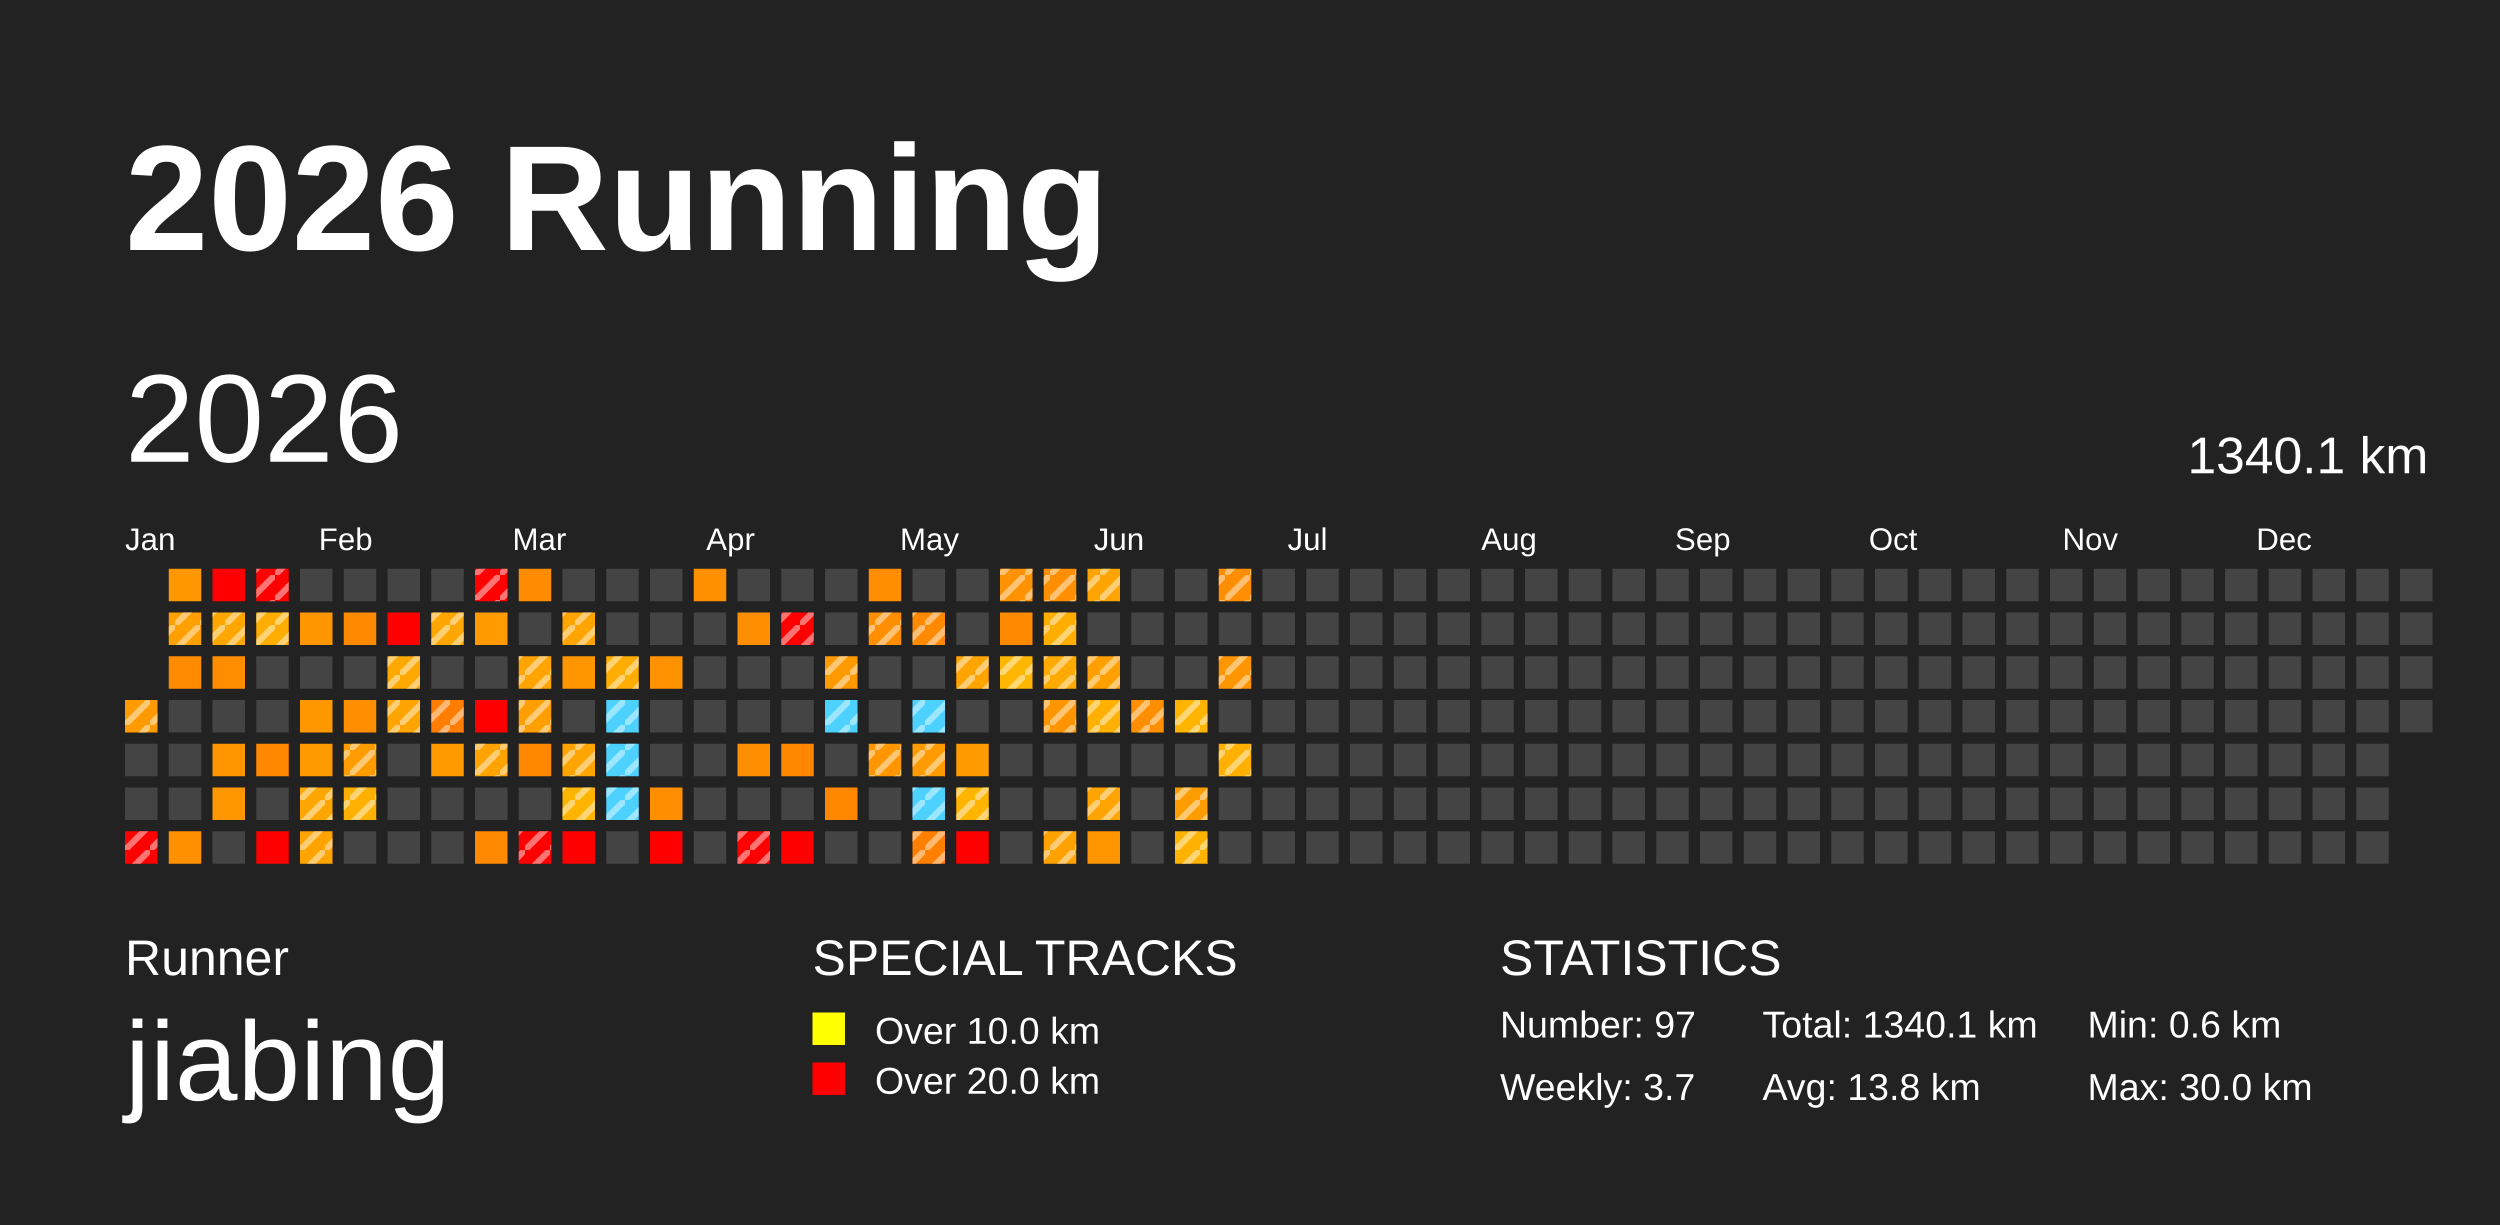
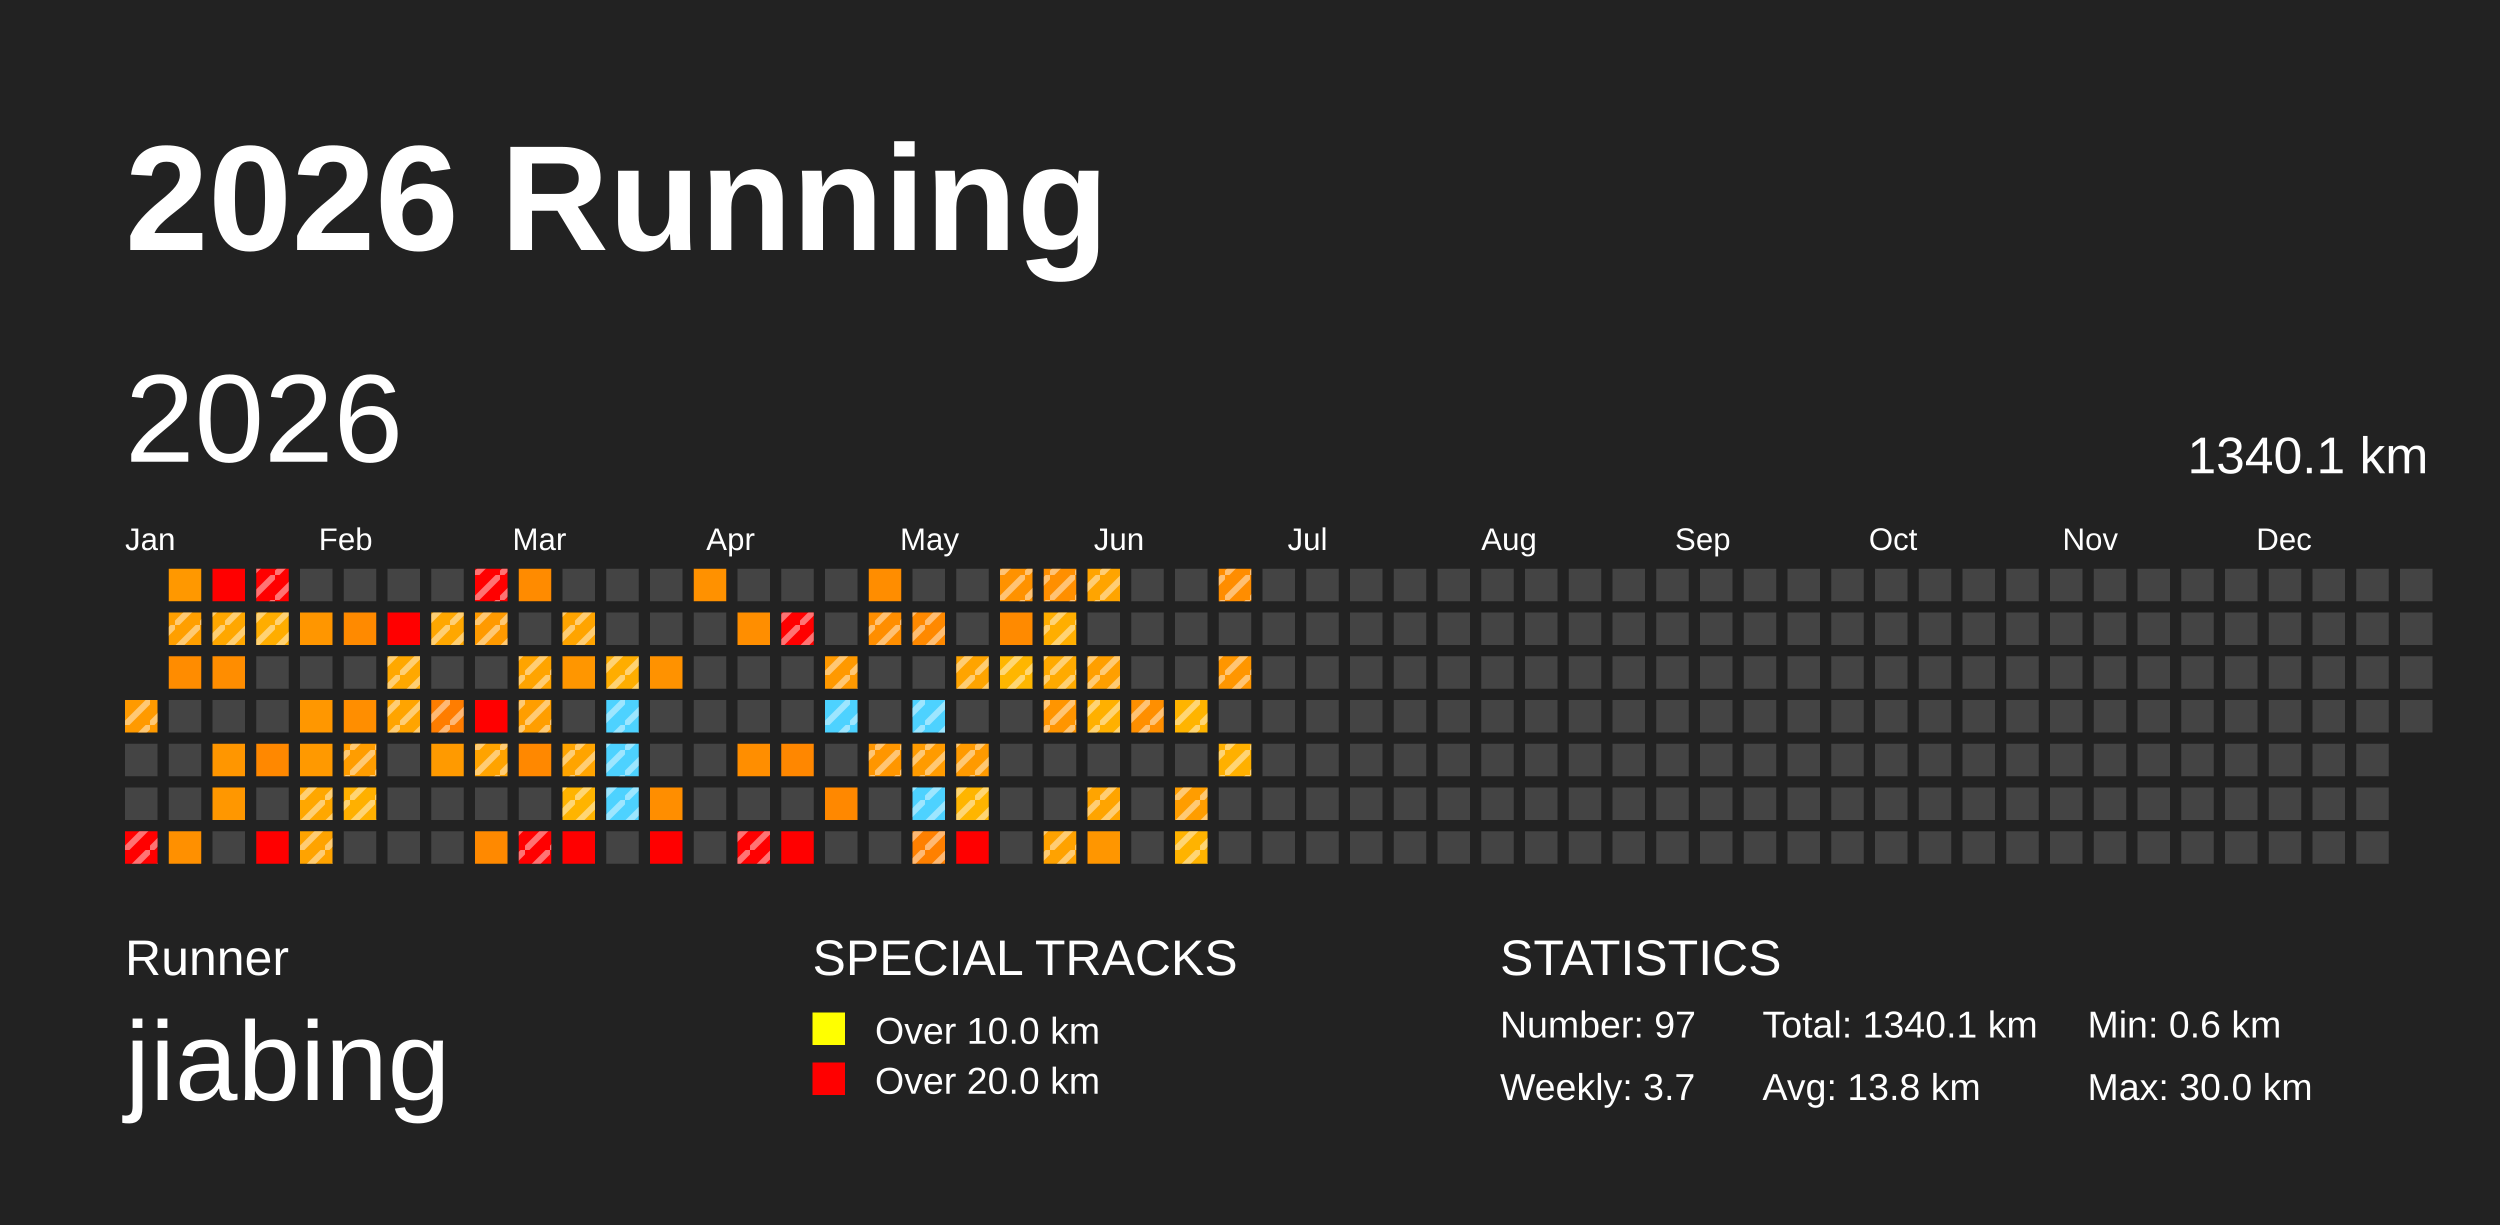
<svg xmlns="http://www.w3.org/2000/svg" baseProfile="full" height="98mm" version="1.1" viewBox="0,0,200,98" width="200mm">
  <defs>
    <pattern height="2" id="indoor-stripe" patternUnits="userSpaceOnUse" width="2">
      <line stroke="white" stroke-opacity="0.45" stroke-width="0.5" x1="0" x2="2" y1="2" y2="0" />
    </pattern>
  </defs>
  <rect fill="#222222" height="98" width="200" x="0" y="0" />
  <text fill="#FFFFFF" style="font-size:12px; font-family:Arial; font-weight:bold;" x="10" y="20">2026 Running</text>
  <text fill="#FFFFFF" style="font-size:4px; font-family:Arial" x="10" y="78">Runner</text>
  <text fill="#FFFFFF" style="font-size:9px; font-family:Arial" x="10" y="88">jiabing</text>
  <text fill="#FFFFFF" style="font-size:4px; font-family:Arial" x="65" y="78">SPECIAL TRACKS</text>
  <rect fill="yellow" height="2.6" width="2.6" x="65" y="81" />
  <text fill="#FFFFFF" style="font-size:3px; font-family:Arial" x="70" y="83.5">Over 10.0 km</text>
  <rect fill="red" height="2.6" width="2.6" x="65" y="85" />
  <text fill="#FFFFFF" style="font-size:3px; font-family:Arial" x="70" y="87.5">Over 20.0 km</text>
  <text fill="#FFFFFF" style="font-size:4px; font-family:Arial" x="120" y="78">STATISTICS</text>
  <text fill="#FFFFFF" style="font-size:3px; font-family:Arial" x="120" y="83">Number: 97</text>
  <text fill="#FFFFFF" style="font-size:3px; font-family:Arial" x="120" y="88">Weekly: 3.7</text>
  <text fill="#FFFFFF" style="font-size:3px; font-family:Arial" x="141" y="83">Total: 1340.1 km</text>
  <text fill="#FFFFFF" style="font-size:3px; font-family:Arial" x="141" y="88">Avg: 13.8 km</text>
  <text fill="#FFFFFF" style="font-size:3px; font-family:Arial" x="167" y="83">Min: 0.6 km</text>
  <text fill="#FFFFFF" style="font-size:3px; font-family:Arial" x="167" y="88">Max: 30.0 km</text>
  <text dominant-baseline="hanging" fill="#FFFFFF" style="font-size:10.0px; font-family:Arial;" x="10" y="30">2026</text>
  <text dominant-baseline="hanging" fill="#FFFFFF" style="font-size:4.125px; font-family:Arial;" x="175" y="35">1340.1 km</text>
  <text fill="#FFFFFF" style="font-size:2.5px; font-family:Arial" x="10.0" y="44">Jan</text>
  <text fill="#FFFFFF" style="font-size:2.5px; font-family:Arial" x="25.5" y="44">Feb</text>
  <text fill="#FFFFFF" style="font-size:2.5px; font-family:Arial" x="41.0" y="44">Mar</text>
  <text fill="#FFFFFF" style="font-size:2.5px; font-family:Arial" x="56.5" y="44">Apr</text>
  <text fill="#FFFFFF" style="font-size:2.5px; font-family:Arial" x="72.0" y="44">May</text>
  <text fill="#FFFFFF" style="font-size:2.5px; font-family:Arial" x="87.5" y="44">Jun</text>
  <text fill="#FFFFFF" style="font-size:2.5px; font-family:Arial" x="103.0" y="44">Jul</text>
  <text fill="#FFFFFF" style="font-size:2.5px; font-family:Arial" x="118.5" y="44">Aug</text>
  <text fill="#FFFFFF" style="font-size:2.5px; font-family:Arial" x="134.0" y="44">Sep</text>
  <text fill="#FFFFFF" style="font-size:2.5px; font-family:Arial" x="149.5" y="44">Oct</text>
  <text fill="#FFFFFF" style="font-size:2.5px; font-family:Arial" x="165.0" y="44">Nov</text>
  <text fill="#FFFFFF" style="font-size:2.5px; font-family:Arial" x="180.5" y="44">Dec</text>
  <rect fill="#ff9a00" height="2.6" width="2.6" x="10.0" y="56.0" />
  <rect fill="url(#indoor-stripe)" height="2.6" style="pointer-events: none;" width="2.6" x="10.0" y="56.0" />
  <rect fill="#444444" height="2.6" width="2.6" x="10.0" y="59.5" />
  <rect fill="#444444" height="2.6" width="2.6" x="10.0" y="63.0" />
  <rect fill="red" height="2.6" width="2.6" x="10.0" y="66.5" />
  <rect fill="url(#indoor-stripe)" height="2.6" style="pointer-events: none;" width="2.6" x="10.0" y="66.5" />
  <rect fill="#ff9800" height="2.6" width="2.6" x="13.5" y="45.5" />
  <rect fill="#ff9f00" height="2.6" width="2.6" x="13.5" y="49.0" />
  <rect fill="url(#indoor-stripe)" height="2.6" style="pointer-events: none;" width="2.6" x="13.5" y="49.0" />
  <rect fill="#ff8c00" height="2.6" width="2.6" x="13.5" y="52.5" />
  <rect fill="#444444" height="2.6" width="2.6" x="13.5" y="56.0" />
  <rect fill="#444444" height="2.6" width="2.6" x="13.5" y="59.5" />
  <rect fill="#444444" height="2.6" width="2.6" x="13.5" y="63.0" />
  <rect fill="#ff9000" height="2.6" width="2.6" x="13.5" y="66.5" />
  <rect fill="red" height="2.6" width="2.6" x="17.0" y="45.5" />
  <rect fill="#ffa700" height="2.6" width="2.6" x="17.0" y="49.0" />
  <rect fill="url(#indoor-stripe)" height="2.6" style="pointer-events: none;" width="2.6" x="17.0" y="49.0" />
  <rect fill="#ff8d00" height="2.6" width="2.6" x="17.0" y="52.5" />
  <rect fill="#444444" height="2.6" width="2.6" x="17.0" y="56.0" />
  <rect fill="#ff9600" height="2.6" width="2.6" x="17.0" y="59.5" />
  <rect fill="#ff9700" height="2.6" width="2.6" x="17.0" y="63.0" />
  <rect fill="#444444" height="2.6" width="2.6" x="17.0" y="66.5" />
  <rect fill="red" height="2.6" width="2.6" x="20.5" y="45.5" />
  <rect fill="url(#indoor-stripe)" height="2.6" style="pointer-events: none;" width="2.6" x="20.5" y="45.5" />
  <rect fill="#ffad00" height="2.6" width="2.6" x="20.5" y="49.0" />
  <rect fill="url(#indoor-stripe)" height="2.6" style="pointer-events: none;" width="2.6" x="20.5" y="49.0" />
  <rect fill="#444444" height="2.6" width="2.6" x="20.5" y="52.5" />
  <rect fill="#444444" height="2.6" width="2.6" x="20.5" y="56.0" />
  <rect fill="#ff8800" height="2.6" width="2.6" x="20.5" y="59.5" />
  <rect fill="#444444" height="2.6" width="2.6" x="20.5" y="63.0" />
  <rect fill="red" height="2.6" width="2.6" x="20.5" y="66.5" />
  <rect fill="#444444" height="2.6" width="2.6" x="24.0" y="45.5" />
  <rect fill="#ff9600" height="2.6" width="2.6" x="24.0" y="49.0" />
  <rect fill="#444444" height="2.6" width="2.6" x="24.0" y="52.5" />
  <rect fill="#ff9700" height="2.6" width="2.6" x="24.0" y="56.0" />
  <rect fill="#ff9900" height="2.6" width="2.6" x="24.0" y="59.5" />
  <rect fill="#ffa700" height="2.6" width="2.6" x="24.0" y="63.0" />
  <rect fill="url(#indoor-stripe)" height="2.6" style="pointer-events: none;" width="2.6" x="24.0" y="63.0" />
  <rect fill="#ffa300" height="2.6" width="2.6" x="24.0" y="66.5" />
  <rect fill="url(#indoor-stripe)" height="2.6" style="pointer-events: none;" width="2.6" x="24.0" y="66.5" />
  <rect fill="#444444" height="2.6" width="2.6" x="27.5" y="45.5" />
  <rect fill="#ff8a00" height="2.6" width="2.6" x="27.5" y="49.0" />
  <rect fill="#444444" height="2.6" width="2.6" x="27.5" y="52.5" />
  <rect fill="#ff8e00" height="2.6" width="2.6" x="27.5" y="56.0" />
  <rect fill="#ff9d00" height="2.6" width="2.6" x="27.5" y="59.5" />
  <rect fill="url(#indoor-stripe)" height="2.6" style="pointer-events: none;" width="2.6" x="27.5" y="59.5" />
  <rect fill="#ffb000" height="2.6" width="2.6" x="27.5" y="63.0" />
  <rect fill="url(#indoor-stripe)" height="2.6" style="pointer-events: none;" width="2.6" x="27.5" y="63.0" />
  <rect fill="#444444" height="2.6" width="2.6" x="27.5" y="66.5" />
  <rect fill="#444444" height="2.6" width="2.6" x="31.0" y="45.5" />
  <rect fill="red" height="2.6" width="2.6" x="31.0" y="49.0" />
  <rect fill="#ffa800" height="2.6" width="2.6" x="31.0" y="52.5" />
  <rect fill="url(#indoor-stripe)" height="2.6" style="pointer-events: none;" width="2.6" x="31.0" y="52.5" />
  <rect fill="#ffa400" height="2.6" width="2.6" x="31.0" y="56.0" />
  <rect fill="url(#indoor-stripe)" height="2.6" style="pointer-events: none;" width="2.6" x="31.0" y="56.0" />
  <rect fill="#444444" height="2.6" width="2.6" x="31.0" y="59.5" />
  <rect fill="#444444" height="2.6" width="2.6" x="31.0" y="63.0" />
  <rect fill="#444444" height="2.6" width="2.6" x="31.0" y="66.5" />
  <rect fill="#444444" height="2.6" width="2.6" x="34.5" y="45.5" />
  <rect fill="#ffa700" height="2.6" width="2.6" x="34.5" y="49.0" />
  <rect fill="url(#indoor-stripe)" height="2.6" style="pointer-events: none;" width="2.6" x="34.5" y="49.0" />
  <rect fill="#444444" height="2.6" width="2.6" x="34.5" y="52.5" />
  <rect fill="#ff7d00" height="2.6" width="2.6" x="34.5" y="56.0" />
  <rect fill="url(#indoor-stripe)" height="2.6" style="pointer-events: none;" width="2.6" x="34.5" y="56.0" />
  <rect fill="#ff9a00" height="2.6" width="2.6" x="34.5" y="59.5" />
  <rect fill="#444444" height="2.6" width="2.6" x="34.5" y="63.0" />
  <rect fill="#444444" height="2.6" width="2.6" x="34.5" y="66.5" />
  <rect fill="red" height="2.6" width="2.6" x="38.0" y="45.5" />
  <rect fill="url(#indoor-stripe)" height="2.6" style="pointer-events: none;" width="2.6" x="38.0" y="45.5" />
  <rect fill="#ff9a00" height="2.6" width="2.6" x="38.0" y="49.0" />
+   <rect fill="url(#indoor-stripe)" height="2.6" style="pointer-events: none;" width="2.6" x="38.0" y="49.0" />
  <rect fill="#444444" height="2.6" width="2.6" x="38.0" y="52.5" />
  <rect fill="red" height="2.6" width="2.6" x="38.0" y="56.0" />
  <rect fill="#ffa300" height="2.6" width="2.6" x="38.0" y="59.5" />
  <rect fill="url(#indoor-stripe)" height="2.6" style="pointer-events: none;" width="2.6" x="38.0" y="59.5" />
  <rect fill="#444444" height="2.6" width="2.6" x="38.0" y="63.0" />
  <rect fill="#ff8900" height="2.6" width="2.6" x="38.0" y="66.5" />
  <rect fill="#ff8b00" height="2.6" width="2.6" x="41.5" y="45.5" />
  <rect fill="#444444" height="2.6" width="2.6" x="41.5" y="49.0" />
  <rect fill="#ffa400" height="2.6" width="2.6" x="41.5" y="52.5" />
  <rect fill="url(#indoor-stripe)" height="2.6" style="pointer-events: none;" width="2.6" x="41.5" y="52.5" />
  <rect fill="#ff9e00" height="2.6" width="2.6" x="41.5" y="56.0" />
  <rect fill="url(#indoor-stripe)" height="2.6" style="pointer-events: none;" width="2.6" x="41.5" y="56.0" />
  <rect fill="#ff8800" height="2.6" width="2.6" x="41.5" y="59.5" />
  <rect fill="#444444" height="2.6" width="2.6" x="41.5" y="63.0" />
  <rect fill="red" height="2.6" width="2.6" x="41.5" y="66.5" />
  <rect fill="url(#indoor-stripe)" height="2.6" style="pointer-events: none;" width="2.6" x="41.5" y="66.5" />
  <rect fill="#444444" height="2.6" width="2.6" x="45.0" y="45.5" />
  <rect fill="#ffa400" height="2.6" width="2.6" x="45.0" y="49.0" />
  <rect fill="url(#indoor-stripe)" height="2.6" style="pointer-events: none;" width="2.6" x="45.0" y="49.0" />
  <rect fill="#ff9600" height="2.6" width="2.6" x="45.0" y="52.5" />
  <rect fill="#444444" height="2.6" width="2.6" x="45.0" y="56.0" />
  <rect fill="#ffa400" height="2.6" width="2.6" x="45.0" y="59.5" />
  <rect fill="url(#indoor-stripe)" height="2.6" style="pointer-events: none;" width="2.6" x="45.0" y="59.5" />
  <rect fill="#ffb400" height="2.6" width="2.6" x="45.0" y="63.0" />
  <rect fill="url(#indoor-stripe)" height="2.6" style="pointer-events: none;" width="2.6" x="45.0" y="63.0" />
  <rect fill="red" height="2.6" width="2.6" x="45.0" y="66.5" />
  <rect fill="#444444" height="2.6" width="2.6" x="48.5" y="45.5" />
  <rect fill="#444444" height="2.6" width="2.6" x="48.5" y="49.0" />
  <rect fill="#ffad00" height="2.6" width="2.6" x="48.5" y="52.5" />
  <rect fill="url(#indoor-stripe)" height="2.6" style="pointer-events: none;" width="2.6" x="48.5" y="52.5" />
  <rect fill="#4dd2ff" height="2.6" width="2.6" x="48.5" y="56.0" />
  <rect fill="url(#indoor-stripe)" height="2.6" style="pointer-events: none;" width="2.6" x="48.5" y="56.0" />
  <rect fill="#4dd2ff" height="2.6" width="2.6" x="48.5" y="59.5" />
  <rect fill="url(#indoor-stripe)" height="2.6" style="pointer-events: none;" width="2.6" x="48.5" y="59.5" />
  <rect fill="#4dd2ff" height="2.6" width="2.6" x="48.5" y="63.0" />
  <rect fill="url(#indoor-stripe)" height="2.6" style="pointer-events: none;" width="2.6" x="48.5" y="63.0" />
  <rect fill="#444444" height="2.6" width="2.6" x="48.5" y="66.5" />
  <rect fill="#444444" height="2.6" width="2.6" x="52.0" y="45.5" />
  <rect fill="#444444" height="2.6" width="2.6" x="52.0" y="49.0" />
  <rect fill="#ff9200" height="2.6" width="2.6" x="52.0" y="52.5" />
  <rect fill="#444444" height="2.6" width="2.6" x="52.0" y="56.0" />
  <rect fill="#444444" height="2.6" width="2.6" x="52.0" y="59.5" />
  <rect fill="#ff8e00" height="2.6" width="2.6" x="52.0" y="63.0" />
  <rect fill="red" height="2.6" width="2.6" x="52.0" y="66.5" />
  <rect fill="#ff9100" height="2.6" width="2.6" x="55.5" y="45.5" />
  <rect fill="#444444" height="2.6" width="2.6" x="55.5" y="49.0" />
  <rect fill="#444444" height="2.6" width="2.6" x="55.5" y="52.5" />
  <rect fill="#444444" height="2.6" width="2.6" x="55.5" y="56.0" />
  <rect fill="#444444" height="2.6" width="2.6" x="55.5" y="59.5" />
  <rect fill="#444444" height="2.6" width="2.6" x="55.5" y="63.0" />
  <rect fill="#444444" height="2.6" width="2.6" x="55.5" y="66.5" />
  <rect fill="#444444" height="2.6" width="2.6" x="59.0" y="45.5" />
  <rect fill="#ff8e00" height="2.6" width="2.6" x="59.0" y="49.0" />
  <rect fill="#444444" height="2.6" width="2.6" x="59.0" y="52.5" />
  <rect fill="#444444" height="2.6" width="2.6" x="59.0" y="56.0" />
  <rect fill="#ff8e00" height="2.6" width="2.6" x="59.0" y="59.5" />
  <rect fill="#444444" height="2.6" width="2.6" x="59.0" y="63.0" />
  <rect fill="red" height="2.6" width="2.6" x="59.0" y="66.5" />
  <rect fill="url(#indoor-stripe)" height="2.6" style="pointer-events: none;" width="2.6" x="59.0" y="66.5" />
  <rect fill="#444444" height="2.6" width="2.6" x="62.5" y="45.5" />
  <rect fill="red" height="2.6" width="2.6" x="62.5" y="49.0" />
  <rect fill="url(#indoor-stripe)" height="2.6" style="pointer-events: none;" width="2.6" x="62.5" y="49.0" />
  <rect fill="#444444" height="2.6" width="2.6" x="62.5" y="52.5" />
  <rect fill="#444444" height="2.6" width="2.6" x="62.5" y="56.0" />
  <rect fill="#ff8700" height="2.6" width="2.6" x="62.5" y="59.5" />
  <rect fill="#444444" height="2.6" width="2.6" x="62.5" y="63.0" />
  <rect fill="red" height="2.6" width="2.6" x="62.5" y="66.5" />
  <rect fill="#444444" height="2.6" width="2.6" x="66.0" y="45.5" />
  <rect fill="#444444" height="2.6" width="2.6" x="66.0" y="49.0" />
  <rect fill="#ff9900" height="2.6" width="2.6" x="66.0" y="52.5" />
  <rect fill="url(#indoor-stripe)" height="2.6" style="pointer-events: none;" width="2.6" x="66.0" y="52.5" />
  <rect fill="#4dd2ff" height="2.6" width="2.6" x="66.0" y="56.0" />
  <rect fill="url(#indoor-stripe)" height="2.6" style="pointer-events: none;" width="2.6" x="66.0" y="56.0" />
  <rect fill="#444444" height="2.6" width="2.6" x="66.0" y="59.5" />
  <rect fill="#ff8800" height="2.6" width="2.6" x="66.0" y="63.0" />
  <rect fill="#444444" height="2.6" width="2.6" x="66.0" y="66.5" />
  <rect fill="#ff8d00" height="2.6" width="2.6" x="69.5" y="45.5" />
  <rect fill="#ff8e00" height="2.6" width="2.6" x="69.5" y="49.0" />
  <rect fill="url(#indoor-stripe)" height="2.6" style="pointer-events: none;" width="2.6" x="69.5" y="49.0" />
  <rect fill="#444444" height="2.6" width="2.6" x="69.5" y="52.5" />
  <rect fill="#444444" height="2.6" width="2.6" x="69.5" y="56.0" />
  <rect fill="#ff9600" height="2.6" width="2.6" x="69.5" y="59.5" />
  <rect fill="url(#indoor-stripe)" height="2.6" style="pointer-events: none;" width="2.6" x="69.5" y="59.5" />
  <rect fill="#444444" height="2.6" width="2.6" x="69.5" y="63.0" />
  <rect fill="#444444" height="2.6" width="2.6" x="69.5" y="66.5" />
  <rect fill="#444444" height="2.6" width="2.6" x="73.0" y="45.5" />
  <rect fill="#ff8900" height="2.6" width="2.6" x="73.0" y="49.0" />
  <rect fill="url(#indoor-stripe)" height="2.6" style="pointer-events: none;" width="2.6" x="73.0" y="49.0" />
  <rect fill="#444444" height="2.6" width="2.6" x="73.0" y="52.5" />
  <rect fill="#4dd2ff" height="2.6" width="2.6" x="73.0" y="56.0" />
  <rect fill="url(#indoor-stripe)" height="2.6" style="pointer-events: none;" width="2.6" x="73.0" y="56.0" />
  <rect fill="#ff9b00" height="2.6" width="2.6" x="73.0" y="59.5" />
  <rect fill="url(#indoor-stripe)" height="2.6" style="pointer-events: none;" width="2.6" x="73.0" y="59.5" />
  <rect fill="#4dd2ff" height="2.6" width="2.6" x="73.0" y="63.0" />
  <rect fill="url(#indoor-stripe)" height="2.6" style="pointer-events: none;" width="2.6" x="73.0" y="63.0" />
  <rect fill="#ff8000" height="2.6" width="2.6" x="73.0" y="66.5" />
  <rect fill="url(#indoor-stripe)" height="2.6" style="pointer-events: none;" width="2.6" x="73.0" y="66.5" />
  <rect fill="#444444" height="2.6" width="2.6" x="76.5" y="45.5" />
  <rect fill="#444444" height="2.6" width="2.6" x="76.5" y="49.0" />
  <rect fill="#ffa400" height="2.6" width="2.6" x="76.5" y="52.5" />
  <rect fill="url(#indoor-stripe)" height="2.6" style="pointer-events: none;" width="2.6" x="76.5" y="52.5" />
  <rect fill="#444444" height="2.6" width="2.6" x="76.5" y="56.0" />
  <rect fill="#ff9a00" height="2.6" width="2.6" x="76.5" y="59.5" />
+   <rect fill="url(#indoor-stripe)" height="2.6" style="pointer-events: none;" width="2.6" x="76.5" y="59.5" />
  <rect fill="#ffb500" height="2.6" width="2.6" x="76.5" y="63.0" />
  <rect fill="url(#indoor-stripe)" height="2.6" style="pointer-events: none;" width="2.6" x="76.5" y="63.0" />
  <rect fill="red" height="2.6" width="2.6" x="76.5" y="66.5" />
  <rect fill="#ff9200" height="2.6" width="2.6" x="80.0" y="45.5" />
  <rect fill="url(#indoor-stripe)" height="2.6" style="pointer-events: none;" width="2.6" x="80.0" y="45.5" />
  <rect fill="#ff8a00" height="2.6" width="2.6" x="80.0" y="49.0" />
  <rect fill="#ffb600" height="2.6" width="2.6" x="80.0" y="52.5" />
  <rect fill="url(#indoor-stripe)" height="2.6" style="pointer-events: none;" width="2.6" x="80.0" y="52.5" />
  <rect fill="#444444" height="2.6" width="2.6" x="80.0" y="56.0" />
  <rect fill="#444444" height="2.6" width="2.6" x="80.0" y="59.5" />
  <rect fill="#444444" height="2.6" width="2.6" x="80.0" y="63.0" />
  <rect fill="#444444" height="2.6" width="2.6" x="80.0" y="66.5" />
  <rect fill="#ff8f00" height="2.6" width="2.6" x="83.5" y="45.5" />
  <rect fill="url(#indoor-stripe)" height="2.6" style="pointer-events: none;" width="2.6" x="83.5" y="45.5" />
  <rect fill="#ffae00" height="2.6" width="2.6" x="83.5" y="49.0" />
  <rect fill="url(#indoor-stripe)" height="2.6" style="pointer-events: none;" width="2.6" x="83.5" y="49.0" />
  <rect fill="#ffaa00" height="2.6" width="2.6" x="83.5" y="52.5" />
  <rect fill="url(#indoor-stripe)" height="2.6" style="pointer-events: none;" width="2.6" x="83.5" y="52.5" />
  <rect fill="#ff9500" height="2.6" width="2.6" x="83.5" y="56.0" />
  <rect fill="url(#indoor-stripe)" height="2.6" style="pointer-events: none;" width="2.6" x="83.5" y="56.0" />
  <rect fill="#444444" height="2.6" width="2.6" x="83.5" y="59.5" />
  <rect fill="#444444" height="2.6" width="2.6" x="83.5" y="63.0" />
  <rect fill="#ffa200" height="2.6" width="2.6" x="83.5" y="66.5" />
  <rect fill="url(#indoor-stripe)" height="2.6" style="pointer-events: none;" width="2.6" x="83.5" y="66.5" />
  <rect fill="#ffa400" height="2.6" width="2.6" x="87.0" y="45.5" />
  <rect fill="url(#indoor-stripe)" height="2.6" style="pointer-events: none;" width="2.6" x="87.0" y="45.5" />
  <rect fill="#444444" height="2.6" width="2.6" x="87.0" y="49.0" />
  <rect fill="#ff9f00" height="2.6" width="2.6" x="87.0" y="52.5" />
  <rect fill="url(#indoor-stripe)" height="2.6" style="pointer-events: none;" width="2.6" x="87.0" y="52.5" />
  <rect fill="#ffb000" height="2.6" width="2.6" x="87.0" y="56.0" />
  <rect fill="url(#indoor-stripe)" height="2.6" style="pointer-events: none;" width="2.6" x="87.0" y="56.0" />
  <rect fill="#444444" height="2.6" width="2.6" x="87.0" y="59.5" />
  <rect fill="#ffa400" height="2.6" width="2.6" x="87.0" y="63.0" />
  <rect fill="url(#indoor-stripe)" height="2.6" style="pointer-events: none;" width="2.6" x="87.0" y="63.0" />
  <rect fill="#ff9600" height="2.6" width="2.6" x="87.0" y="66.5" />
  <rect fill="#444444" height="2.6" width="2.6" x="90.5" y="45.5" />
  <rect fill="#444444" height="2.6" width="2.6" x="90.5" y="49.0" />
  <rect fill="#444444" height="2.6" width="2.6" x="90.5" y="52.5" />
  <rect fill="#ff8f00" height="2.6" width="2.6" x="90.5" y="56.0" />
  <rect fill="url(#indoor-stripe)" height="2.6" style="pointer-events: none;" width="2.6" x="90.5" y="56.0" />
  <rect fill="#444444" height="2.6" width="2.6" x="90.5" y="59.5" />
  <rect fill="#444444" height="2.6" width="2.6" x="90.5" y="63.0" />
  <rect fill="#444444" height="2.6" width="2.6" x="90.5" y="66.5" />
  <rect fill="#444444" height="2.6" width="2.6" x="94.0" y="45.5" />
  <rect fill="#444444" height="2.6" width="2.6" x="94.0" y="49.0" />
  <rect fill="#444444" height="2.6" width="2.6" x="94.0" y="52.5" />
  <rect fill="#ffb400" height="2.6" width="2.6" x="94.0" y="56.0" />
  <rect fill="url(#indoor-stripe)" height="2.6" style="pointer-events: none;" width="2.6" x="94.0" y="56.0" />
  <rect fill="#444444" height="2.6" width="2.6" x="94.0" y="59.5" />
  <rect fill="#ff9d00" height="2.6" width="2.6" x="94.0" y="63.0" />
  <rect fill="url(#indoor-stripe)" height="2.6" style="pointer-events: none;" width="2.6" x="94.0" y="63.0" />
  <rect fill="#ffb300" height="2.6" width="2.6" x="94.0" y="66.5" />
  <rect fill="url(#indoor-stripe)" height="2.6" style="pointer-events: none;" width="2.6" x="94.0" y="66.5" />
  <rect fill="#ff8d00" height="2.6" width="2.6" x="97.5" y="45.5" />
  <rect fill="url(#indoor-stripe)" height="2.6" style="pointer-events: none;" width="2.6" x="97.5" y="45.5" />
  <rect fill="#444444" height="2.6" width="2.6" x="97.5" y="49.0" />
  <rect fill="#ff9600" height="2.6" width="2.6" x="97.5" y="52.5" />
  <rect fill="url(#indoor-stripe)" height="2.6" style="pointer-events: none;" width="2.6" x="97.5" y="52.5" />
  <rect fill="#444444" height="2.6" width="2.6" x="97.5" y="56.0" />
  <rect fill="#ffb000" height="2.6" width="2.6" x="97.5" y="59.5" />
  <rect fill="url(#indoor-stripe)" height="2.6" style="pointer-events: none;" width="2.6" x="97.5" y="59.5" />
  <rect fill="#444444" height="2.6" width="2.6" x="97.5" y="63.0" />
  <rect fill="#444444" height="2.6" width="2.6" x="97.5" y="66.5" />
  <rect fill="#444444" height="2.6" width="2.6" x="101.0" y="45.5" />
  <rect fill="#444444" height="2.6" width="2.6" x="101.0" y="49.0" />
  <rect fill="#444444" height="2.6" width="2.6" x="101.0" y="52.5" />
  <rect fill="#444444" height="2.6" width="2.6" x="101.0" y="56.0" />
  <rect fill="#444444" height="2.6" width="2.6" x="101.0" y="59.5" />
  <rect fill="#444444" height="2.6" width="2.6" x="101.0" y="63.0" />
  <rect fill="#444444" height="2.6" width="2.6" x="101.0" y="66.5" />
  <rect fill="#444444" height="2.6" width="2.6" x="104.5" y="45.5" />
  <rect fill="#444444" height="2.6" width="2.6" x="104.5" y="49.0" />
  <rect fill="#444444" height="2.6" width="2.6" x="104.5" y="52.5" />
  <rect fill="#444444" height="2.6" width="2.6" x="104.5" y="56.0" />
  <rect fill="#444444" height="2.6" width="2.6" x="104.5" y="59.5" />
  <rect fill="#444444" height="2.6" width="2.6" x="104.5" y="63.0" />
  <rect fill="#444444" height="2.6" width="2.6" x="104.5" y="66.5" />
  <rect fill="#444444" height="2.6" width="2.6" x="108.0" y="45.5" />
  <rect fill="#444444" height="2.6" width="2.6" x="108.0" y="49.0" />
  <rect fill="#444444" height="2.6" width="2.6" x="108.0" y="52.5" />
  <rect fill="#444444" height="2.6" width="2.6" x="108.0" y="56.0" />
  <rect fill="#444444" height="2.6" width="2.6" x="108.0" y="59.5" />
  <rect fill="#444444" height="2.6" width="2.6" x="108.0" y="63.0" />
  <rect fill="#444444" height="2.6" width="2.6" x="108.0" y="66.5" />
  <rect fill="#444444" height="2.6" width="2.6" x="111.5" y="45.5" />
  <rect fill="#444444" height="2.6" width="2.6" x="111.5" y="49.0" />
  <rect fill="#444444" height="2.6" width="2.6" x="111.5" y="52.5" />
  <rect fill="#444444" height="2.6" width="2.6" x="111.5" y="56.0" />
  <rect fill="#444444" height="2.6" width="2.6" x="111.5" y="59.5" />
  <rect fill="#444444" height="2.6" width="2.6" x="111.5" y="63.0" />
  <rect fill="#444444" height="2.6" width="2.6" x="111.5" y="66.5" />
  <rect fill="#444444" height="2.6" width="2.6" x="115.0" y="45.5" />
  <rect fill="#444444" height="2.6" width="2.6" x="115.0" y="49.0" />
  <rect fill="#444444" height="2.6" width="2.6" x="115.0" y="52.5" />
  <rect fill="#444444" height="2.6" width="2.6" x="115.0" y="56.0" />
  <rect fill="#444444" height="2.6" width="2.6" x="115.0" y="59.5" />
  <rect fill="#444444" height="2.6" width="2.6" x="115.0" y="63.0" />
  <rect fill="#444444" height="2.6" width="2.6" x="115.0" y="66.5" />
  <rect fill="#444444" height="2.6" width="2.6" x="118.5" y="45.5" />
  <rect fill="#444444" height="2.6" width="2.6" x="118.5" y="49.0" />
  <rect fill="#444444" height="2.6" width="2.6" x="118.5" y="52.5" />
  <rect fill="#444444" height="2.6" width="2.6" x="118.5" y="56.0" />
  <rect fill="#444444" height="2.6" width="2.6" x="118.5" y="59.5" />
  <rect fill="#444444" height="2.6" width="2.6" x="118.5" y="63.0" />
  <rect fill="#444444" height="2.6" width="2.6" x="118.5" y="66.5" />
  <rect fill="#444444" height="2.6" width="2.6" x="122.0" y="45.5" />
  <rect fill="#444444" height="2.6" width="2.6" x="122.0" y="49.0" />
  <rect fill="#444444" height="2.6" width="2.6" x="122.0" y="52.5" />
  <rect fill="#444444" height="2.6" width="2.6" x="122.0" y="56.0" />
  <rect fill="#444444" height="2.6" width="2.6" x="122.0" y="59.5" />
  <rect fill="#444444" height="2.6" width="2.6" x="122.0" y="63.0" />
  <rect fill="#444444" height="2.6" width="2.6" x="122.0" y="66.5" />
  <rect fill="#444444" height="2.6" width="2.6" x="125.5" y="45.5" />
  <rect fill="#444444" height="2.6" width="2.6" x="125.5" y="49.0" />
  <rect fill="#444444" height="2.6" width="2.6" x="125.5" y="52.5" />
  <rect fill="#444444" height="2.6" width="2.6" x="125.5" y="56.0" />
  <rect fill="#444444" height="2.6" width="2.6" x="125.5" y="59.5" />
  <rect fill="#444444" height="2.6" width="2.6" x="125.5" y="63.0" />
  <rect fill="#444444" height="2.6" width="2.6" x="125.5" y="66.5" />
  <rect fill="#444444" height="2.6" width="2.6" x="129.0" y="45.5" />
  <rect fill="#444444" height="2.6" width="2.6" x="129.0" y="49.0" />
  <rect fill="#444444" height="2.6" width="2.6" x="129.0" y="52.5" />
  <rect fill="#444444" height="2.6" width="2.6" x="129.0" y="56.0" />
  <rect fill="#444444" height="2.6" width="2.6" x="129.0" y="59.5" />
  <rect fill="#444444" height="2.6" width="2.6" x="129.0" y="63.0" />
  <rect fill="#444444" height="2.6" width="2.6" x="129.0" y="66.5" />
  <rect fill="#444444" height="2.6" width="2.6" x="132.5" y="45.5" />
  <rect fill="#444444" height="2.6" width="2.6" x="132.5" y="49.0" />
  <rect fill="#444444" height="2.6" width="2.6" x="132.5" y="52.5" />
  <rect fill="#444444" height="2.6" width="2.6" x="132.5" y="56.0" />
  <rect fill="#444444" height="2.6" width="2.6" x="132.5" y="59.5" />
  <rect fill="#444444" height="2.6" width="2.6" x="132.5" y="63.0" />
  <rect fill="#444444" height="2.6" width="2.6" x="132.5" y="66.5" />
  <rect fill="#444444" height="2.6" width="2.6" x="136.0" y="45.5" />
  <rect fill="#444444" height="2.6" width="2.6" x="136.0" y="49.0" />
  <rect fill="#444444" height="2.6" width="2.6" x="136.0" y="52.5" />
  <rect fill="#444444" height="2.6" width="2.6" x="136.0" y="56.0" />
  <rect fill="#444444" height="2.6" width="2.6" x="136.0" y="59.5" />
  <rect fill="#444444" height="2.6" width="2.6" x="136.0" y="63.0" />
  <rect fill="#444444" height="2.6" width="2.6" x="136.0" y="66.5" />
  <rect fill="#444444" height="2.6" width="2.6" x="139.5" y="45.5" />
  <rect fill="#444444" height="2.6" width="2.6" x="139.5" y="49.0" />
  <rect fill="#444444" height="2.6" width="2.6" x="139.5" y="52.5" />
  <rect fill="#444444" height="2.6" width="2.6" x="139.5" y="56.0" />
  <rect fill="#444444" height="2.6" width="2.6" x="139.5" y="59.5" />
  <rect fill="#444444" height="2.6" width="2.6" x="139.5" y="63.0" />
  <rect fill="#444444" height="2.6" width="2.6" x="139.5" y="66.5" />
  <rect fill="#444444" height="2.6" width="2.6" x="143.0" y="45.5" />
  <rect fill="#444444" height="2.6" width="2.6" x="143.0" y="49.0" />
  <rect fill="#444444" height="2.6" width="2.6" x="143.0" y="52.5" />
  <rect fill="#444444" height="2.6" width="2.6" x="143.0" y="56.0" />
  <rect fill="#444444" height="2.6" width="2.6" x="143.0" y="59.5" />
  <rect fill="#444444" height="2.6" width="2.6" x="143.0" y="63.0" />
  <rect fill="#444444" height="2.6" width="2.6" x="143.0" y="66.5" />
  <rect fill="#444444" height="2.6" width="2.6" x="146.5" y="45.5" />
  <rect fill="#444444" height="2.6" width="2.6" x="146.5" y="49.0" />
  <rect fill="#444444" height="2.6" width="2.6" x="146.5" y="52.5" />
  <rect fill="#444444" height="2.6" width="2.6" x="146.5" y="56.0" />
  <rect fill="#444444" height="2.6" width="2.6" x="146.5" y="59.5" />
  <rect fill="#444444" height="2.6" width="2.6" x="146.5" y="63.0" />
  <rect fill="#444444" height="2.6" width="2.6" x="146.5" y="66.5" />
  <rect fill="#444444" height="2.6" width="2.6" x="150.0" y="45.5" />
  <rect fill="#444444" height="2.6" width="2.6" x="150.0" y="49.0" />
  <rect fill="#444444" height="2.6" width="2.6" x="150.0" y="52.5" />
  <rect fill="#444444" height="2.6" width="2.6" x="150.0" y="56.0" />
  <rect fill="#444444" height="2.6" width="2.6" x="150.0" y="59.5" />
  <rect fill="#444444" height="2.6" width="2.6" x="150.0" y="63.0" />
  <rect fill="#444444" height="2.6" width="2.6" x="150.0" y="66.5" />
  <rect fill="#444444" height="2.6" width="2.6" x="153.5" y="45.5" />
  <rect fill="#444444" height="2.6" width="2.6" x="153.5" y="49.0" />
  <rect fill="#444444" height="2.6" width="2.6" x="153.5" y="52.5" />
  <rect fill="#444444" height="2.6" width="2.6" x="153.5" y="56.0" />
  <rect fill="#444444" height="2.6" width="2.6" x="153.5" y="59.5" />
  <rect fill="#444444" height="2.6" width="2.6" x="153.5" y="63.0" />
  <rect fill="#444444" height="2.6" width="2.6" x="153.5" y="66.5" />
  <rect fill="#444444" height="2.6" width="2.6" x="157.0" y="45.5" />
  <rect fill="#444444" height="2.6" width="2.6" x="157.0" y="49.0" />
  <rect fill="#444444" height="2.6" width="2.6" x="157.0" y="52.5" />
  <rect fill="#444444" height="2.6" width="2.6" x="157.0" y="56.0" />
  <rect fill="#444444" height="2.6" width="2.6" x="157.0" y="59.5" />
  <rect fill="#444444" height="2.6" width="2.6" x="157.0" y="63.0" />
  <rect fill="#444444" height="2.6" width="2.6" x="157.0" y="66.5" />
  <rect fill="#444444" height="2.6" width="2.6" x="160.5" y="45.5" />
  <rect fill="#444444" height="2.6" width="2.6" x="160.5" y="49.0" />
  <rect fill="#444444" height="2.6" width="2.6" x="160.5" y="52.5" />
  <rect fill="#444444" height="2.6" width="2.6" x="160.5" y="56.0" />
  <rect fill="#444444" height="2.6" width="2.6" x="160.5" y="59.5" />
  <rect fill="#444444" height="2.6" width="2.6" x="160.5" y="63.0" />
  <rect fill="#444444" height="2.6" width="2.6" x="160.5" y="66.5" />
  <rect fill="#444444" height="2.6" width="2.6" x="164.0" y="45.5" />
  <rect fill="#444444" height="2.6" width="2.6" x="164.0" y="49.0" />
  <rect fill="#444444" height="2.6" width="2.6" x="164.0" y="52.5" />
  <rect fill="#444444" height="2.6" width="2.6" x="164.0" y="56.0" />
  <rect fill="#444444" height="2.6" width="2.6" x="164.0" y="59.5" />
  <rect fill="#444444" height="2.6" width="2.6" x="164.0" y="63.0" />
  <rect fill="#444444" height="2.6" width="2.6" x="164.0" y="66.5" />
  <rect fill="#444444" height="2.6" width="2.6" x="167.5" y="45.5" />
  <rect fill="#444444" height="2.6" width="2.6" x="167.5" y="49.0" />
  <rect fill="#444444" height="2.6" width="2.6" x="167.5" y="52.5" />
  <rect fill="#444444" height="2.6" width="2.6" x="167.5" y="56.0" />
  <rect fill="#444444" height="2.6" width="2.6" x="167.5" y="59.5" />
  <rect fill="#444444" height="2.6" width="2.6" x="167.5" y="63.0" />
  <rect fill="#444444" height="2.6" width="2.6" x="167.5" y="66.5" />
  <rect fill="#444444" height="2.6" width="2.6" x="171.0" y="45.5" />
  <rect fill="#444444" height="2.6" width="2.6" x="171.0" y="49.0" />
  <rect fill="#444444" height="2.6" width="2.6" x="171.0" y="52.5" />
  <rect fill="#444444" height="2.6" width="2.6" x="171.0" y="56.0" />
  <rect fill="#444444" height="2.6" width="2.6" x="171.0" y="59.5" />
  <rect fill="#444444" height="2.6" width="2.6" x="171.0" y="63.0" />
  <rect fill="#444444" height="2.6" width="2.6" x="171.0" y="66.5" />
  <rect fill="#444444" height="2.6" width="2.6" x="174.5" y="45.5" />
  <rect fill="#444444" height="2.6" width="2.6" x="174.5" y="49.0" />
  <rect fill="#444444" height="2.6" width="2.6" x="174.5" y="52.5" />
  <rect fill="#444444" height="2.6" width="2.6" x="174.5" y="56.0" />
  <rect fill="#444444" height="2.6" width="2.6" x="174.5" y="59.5" />
  <rect fill="#444444" height="2.6" width="2.6" x="174.5" y="63.0" />
  <rect fill="#444444" height="2.6" width="2.6" x="174.5" y="66.5" />
  <rect fill="#444444" height="2.6" width="2.6" x="178.0" y="45.5" />
  <rect fill="#444444" height="2.6" width="2.6" x="178.0" y="49.0" />
  <rect fill="#444444" height="2.6" width="2.6" x="178.0" y="52.5" />
  <rect fill="#444444" height="2.6" width="2.6" x="178.0" y="56.0" />
  <rect fill="#444444" height="2.6" width="2.6" x="178.0" y="59.5" />
  <rect fill="#444444" height="2.6" width="2.6" x="178.0" y="63.0" />
  <rect fill="#444444" height="2.6" width="2.6" x="178.0" y="66.5" />
  <rect fill="#444444" height="2.6" width="2.6" x="181.5" y="45.5" />
  <rect fill="#444444" height="2.6" width="2.6" x="181.5" y="49.0" />
  <rect fill="#444444" height="2.6" width="2.6" x="181.5" y="52.5" />
  <rect fill="#444444" height="2.6" width="2.6" x="181.5" y="56.0" />
  <rect fill="#444444" height="2.6" width="2.6" x="181.5" y="59.5" />
  <rect fill="#444444" height="2.6" width="2.6" x="181.5" y="63.0" />
  <rect fill="#444444" height="2.6" width="2.6" x="181.5" y="66.5" />
  <rect fill="#444444" height="2.6" width="2.6" x="185.0" y="45.5" />
  <rect fill="#444444" height="2.6" width="2.6" x="185.0" y="49.0" />
  <rect fill="#444444" height="2.6" width="2.6" x="185.0" y="52.5" />
  <rect fill="#444444" height="2.6" width="2.6" x="185.0" y="56.0" />
  <rect fill="#444444" height="2.6" width="2.6" x="185.0" y="59.5" />
  <rect fill="#444444" height="2.6" width="2.6" x="185.0" y="63.0" />
  <rect fill="#444444" height="2.6" width="2.6" x="185.0" y="66.5" />
  <rect fill="#444444" height="2.6" width="2.6" x="188.5" y="45.5" />
  <rect fill="#444444" height="2.6" width="2.6" x="188.5" y="49.0" />
  <rect fill="#444444" height="2.6" width="2.6" x="188.5" y="52.5" />
  <rect fill="#444444" height="2.6" width="2.6" x="188.5" y="56.0" />
  <rect fill="#444444" height="2.6" width="2.6" x="188.5" y="59.5" />
  <rect fill="#444444" height="2.6" width="2.6" x="188.5" y="63.0" />
  <rect fill="#444444" height="2.6" width="2.6" x="188.5" y="66.5" />
  <rect fill="#444444" height="2.6" width="2.6" x="192.0" y="45.5" />
  <rect fill="#444444" height="2.6" width="2.6" x="192.0" y="49.0" />
  <rect fill="#444444" height="2.6" width="2.6" x="192.0" y="52.5" />
  <rect fill="#444444" height="2.6" width="2.6" x="192.0" y="56.0" />
</svg>
